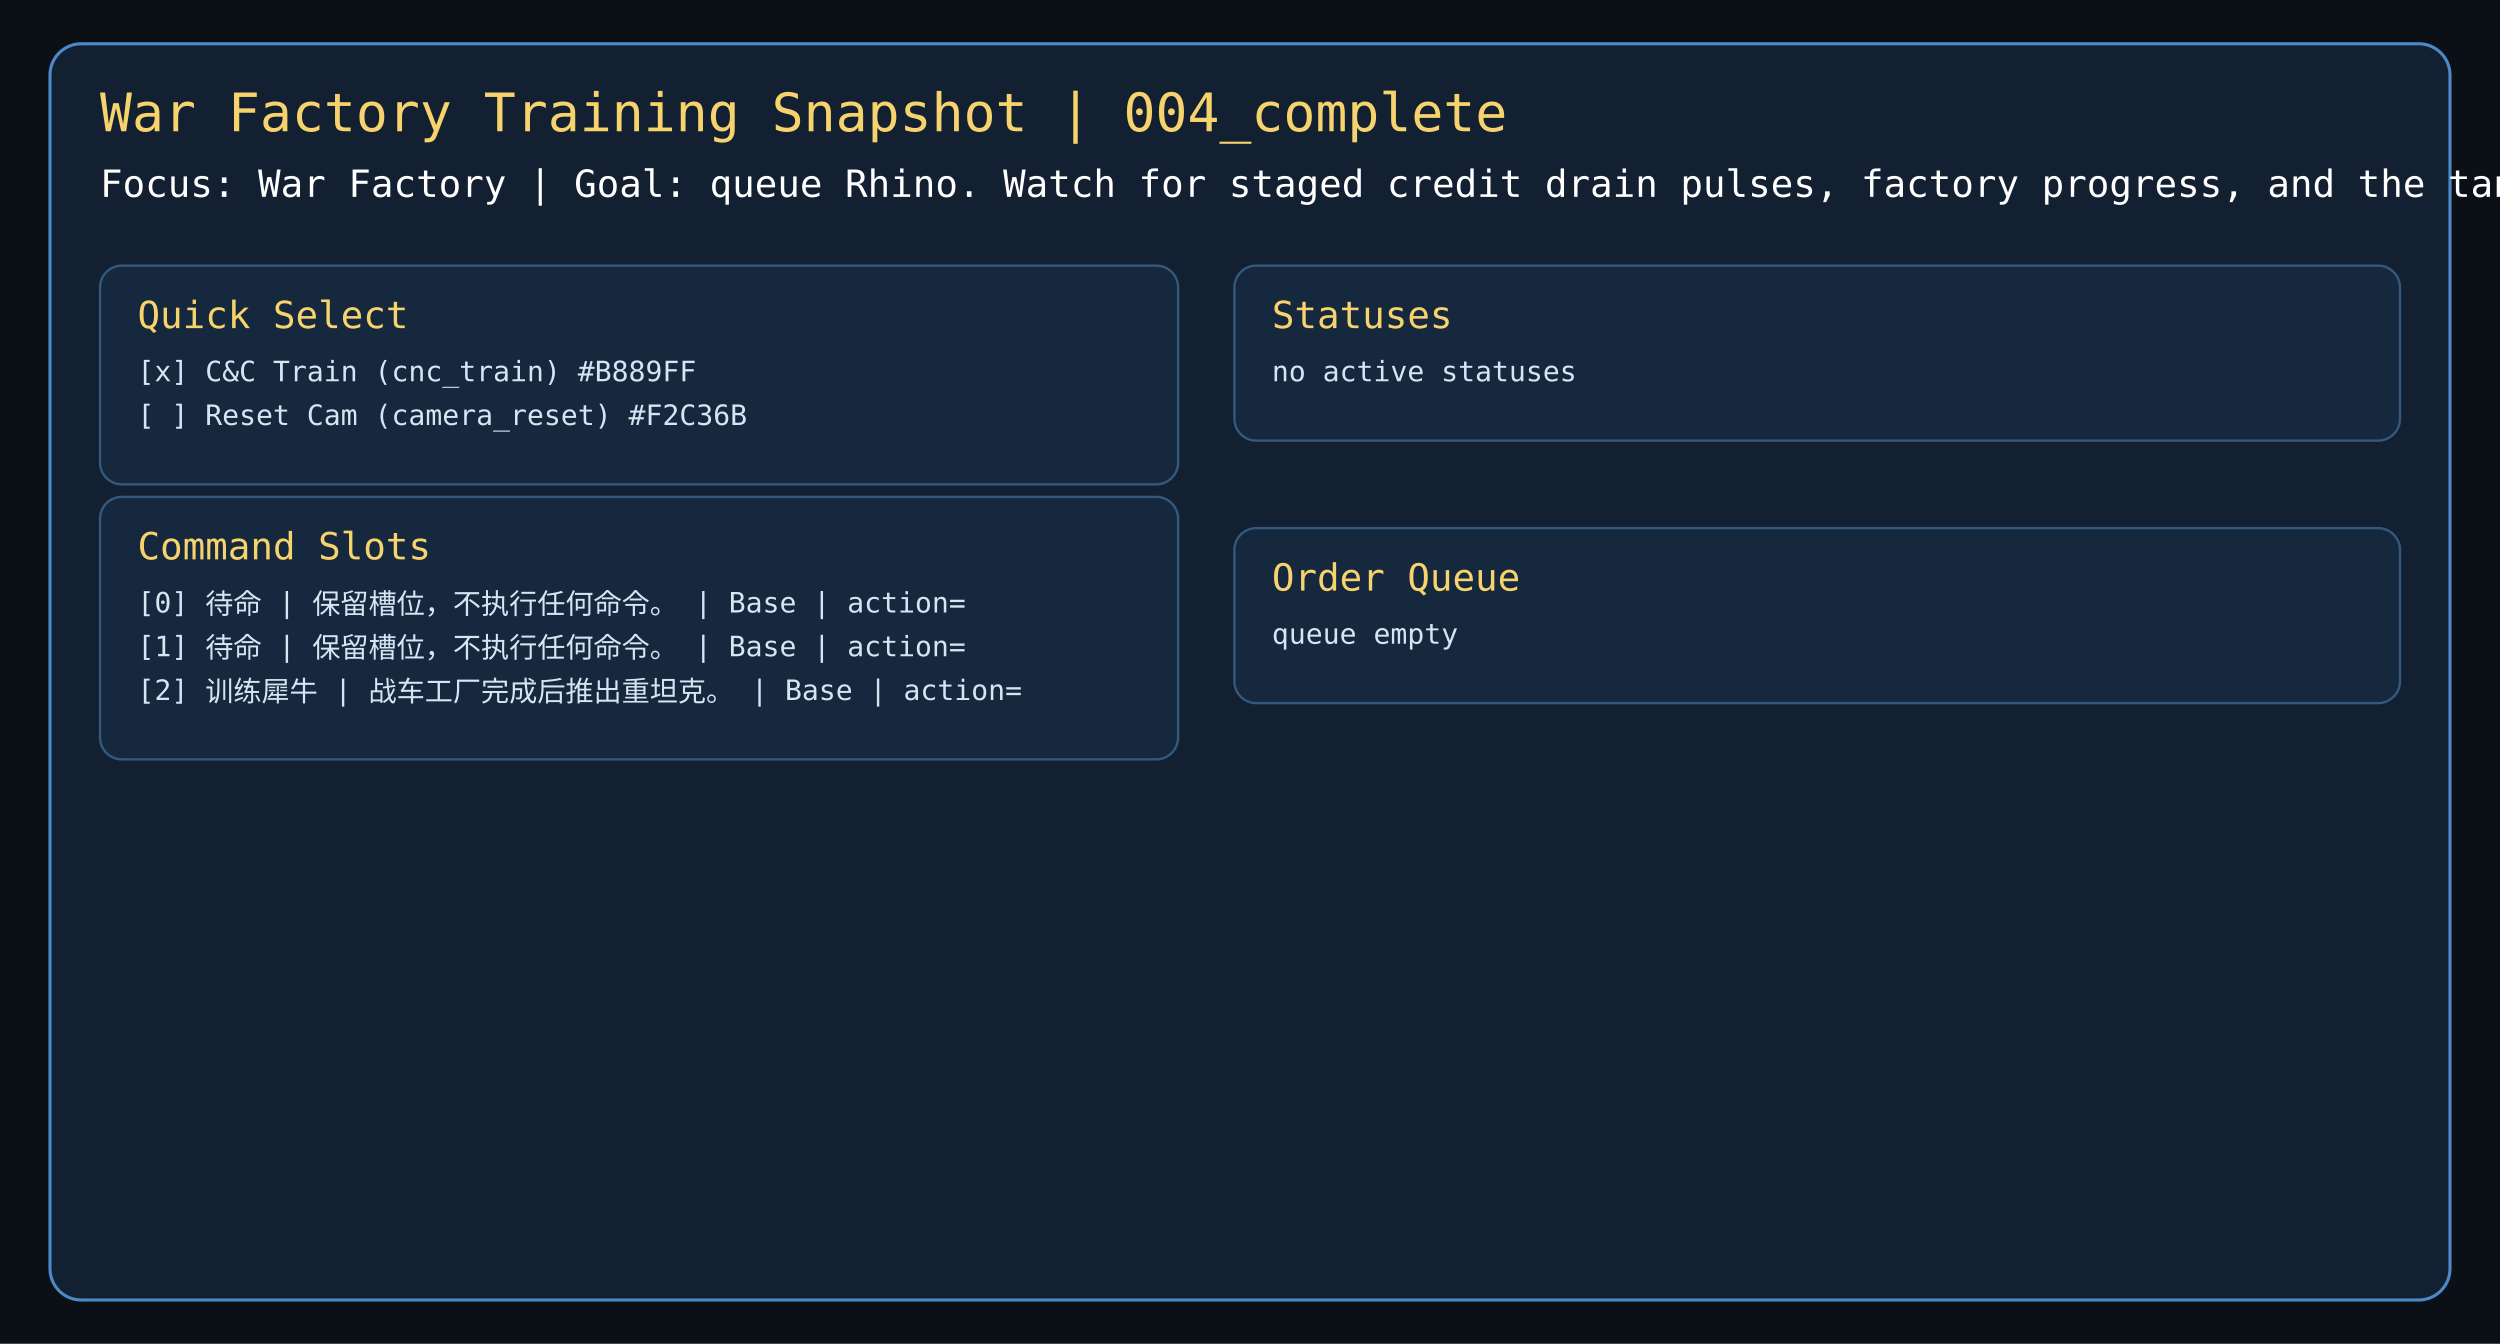
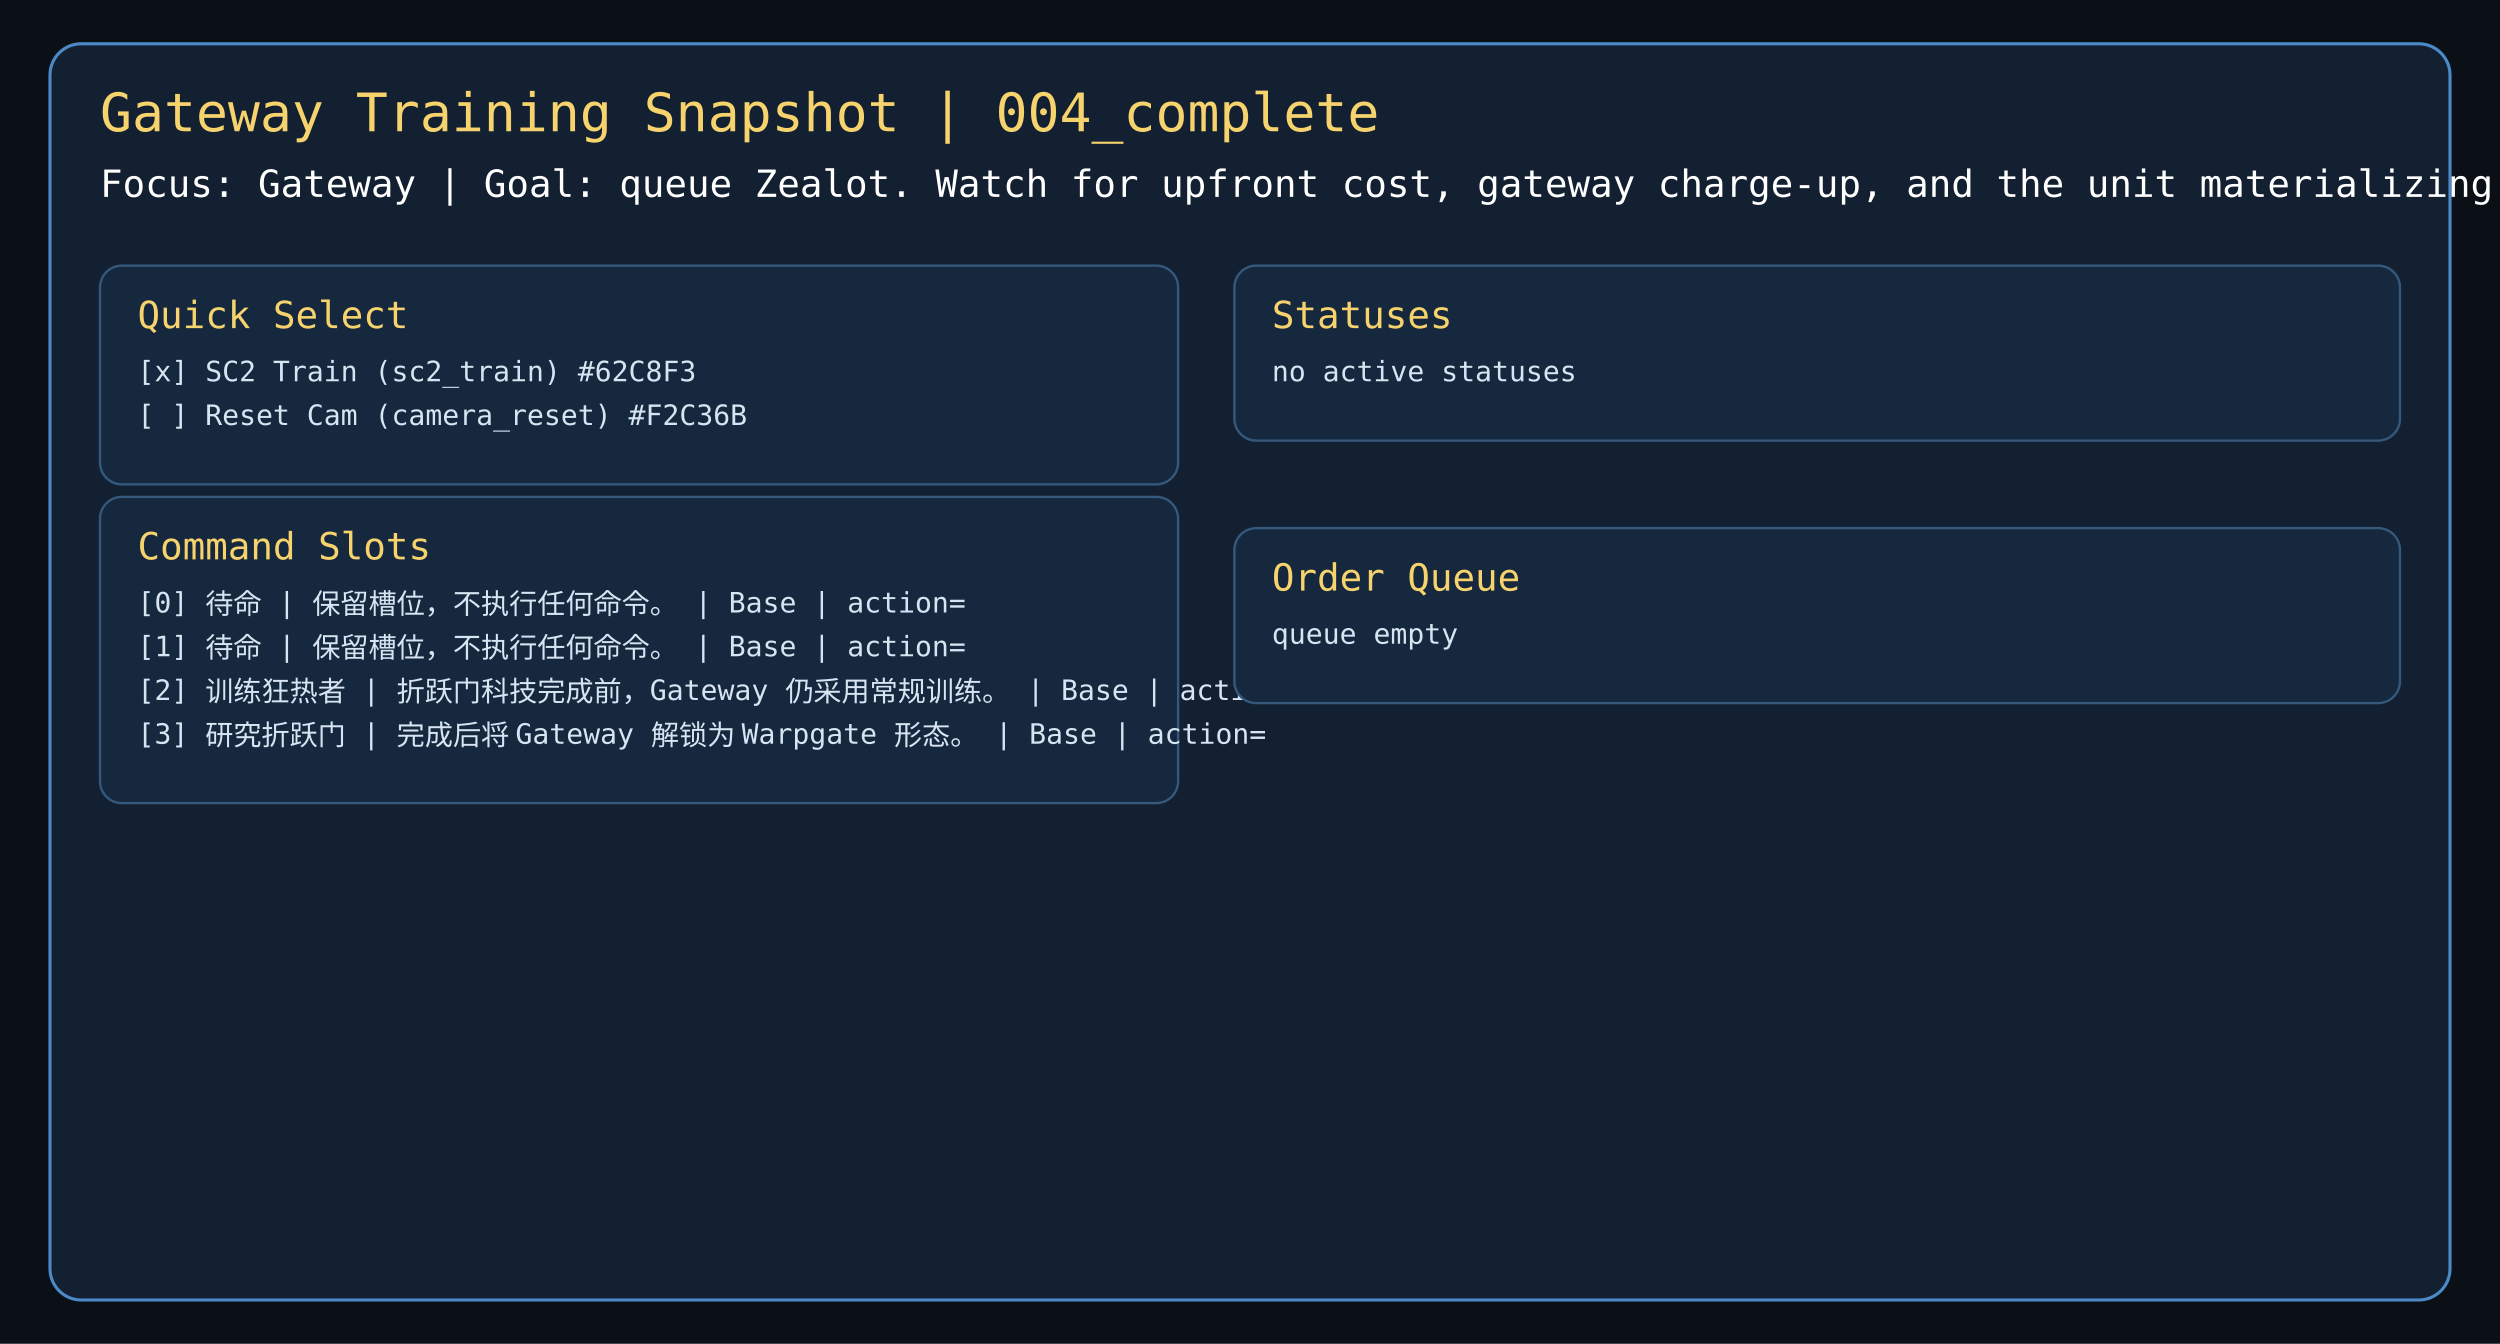
<svg xmlns="http://www.w3.org/2000/svg" width="1600" height="860" viewBox="0 0 1600 860">
  <rect width="1600" height="860" fill="#0b1017" />
  <rect x="32" y="28" width="1536" height="804" rx="20" fill="#122031" stroke="#4c89c7" stroke-width="2" />
-   <text x="64" y="84" fill="#f7d36d" font-size="34" font-family="Consolas, monospace">War Factory Training Snapshot | 004_complete</text>
-   <text x="64" y="126" fill="#ffffff" font-size="24" font-family="Consolas, monospace">Focus: War Factory | Goal: queue Rhino. Watch for staged credit drain pulses, factory progress, and the tank rolling out when the bar completes.</text>
+   <text x="64" y="84" fill="#f7d36d" font-size="34" font-family="Consolas, monospace">Gateway Training Snapshot | 004_complete</text>
+   <text x="64" y="126" fill="#ffffff" font-size="24" font-family="Consolas, monospace">Focus: Gateway | Goal: queue Zealot. Watch for upfront cost, gateway charge-up, and the unit materializing when training completes.</text>
  <rect x="64" y="170" width="690" height="140" rx="14" fill="#16283d" stroke="#35597d" stroke-width="1.5" />
  <text x="88" y="210" fill="#f7d36d" font-size="24" font-family="Consolas, monospace">Quick Select</text>
-   <text x="88" y="244" fill="#d7e5f3" font-size="18" font-family="Consolas, monospace">[x] C&amp;C Train (cnc_train) #B889FF</text>
+   <text x="88" y="244" fill="#d7e5f3" font-size="18" font-family="Consolas, monospace">[x] SC2 Train (sc2_train) #62C8F3</text>
  <text x="88" y="272" fill="#d7e5f3" font-size="18" font-family="Consolas, monospace">[ ] Reset Cam (camera_reset) #F2C36B</text>
-   <rect x="64" y="318" width="690" height="168" rx="14" fill="#16283d" stroke="#35597d" stroke-width="1.5" />
+   <rect x="64" y="318" width="690" height="196" rx="14" fill="#16283d" stroke="#35597d" stroke-width="1.5" />
  <text x="88" y="358" fill="#f7d36d" font-size="24" font-family="Consolas, monospace">Command Slots</text>
  <text x="88" y="392" fill="#d7e5f3" font-size="18" font-family="Consolas, monospace">[0] 待命 | 保留槽位，不执行任何命令。 | Base | action=</text>
  <text x="88" y="420" fill="#d7e5f3" font-size="18" font-family="Consolas, monospace">[1] 待命 | 保留槽位，不执行任何命令。 | Base | action=</text>
-   <text x="88" y="448" fill="#d7e5f3" font-size="18" font-family="Consolas, monospace">[2] 训练犀牛 | 战车工厂完成后推出重坦克。 | Base | action=</text>
+   <text x="88" y="448" fill="#d7e5f3" font-size="18" font-family="Consolas, monospace">[2] 训练狂热者 | 折跃门科技完成前，Gateway 仍采用常规训练。 | Base | action=</text>
+   <text x="88" y="476" fill="#d7e5f3" font-size="18" font-family="Consolas, monospace">[3] 研究折跃门 | 完成后将 Gateway 解锁为 Warpgate 形态。 | Base | action=</text>
  <rect x="790" y="170" width="746" height="112" rx="14" fill="#16283d" stroke="#35597d" stroke-width="1.5" />
  <text x="814" y="210" fill="#f7d36d" font-size="24" font-family="Consolas, monospace">Statuses</text>
  <text x="814" y="244" fill="#d7e5f3" font-size="18" font-family="Consolas, monospace">no active statuses</text>
  <rect x="790" y="338" width="746" height="112" rx="14" fill="#16283d" stroke="#35597d" stroke-width="1.5" />
  <text x="814" y="378" fill="#f7d36d" font-size="24" font-family="Consolas, monospace">Order Queue</text>
  <text x="814" y="412" fill="#d7e5f3" font-size="18" font-family="Consolas, monospace">queue empty</text>
</svg>
